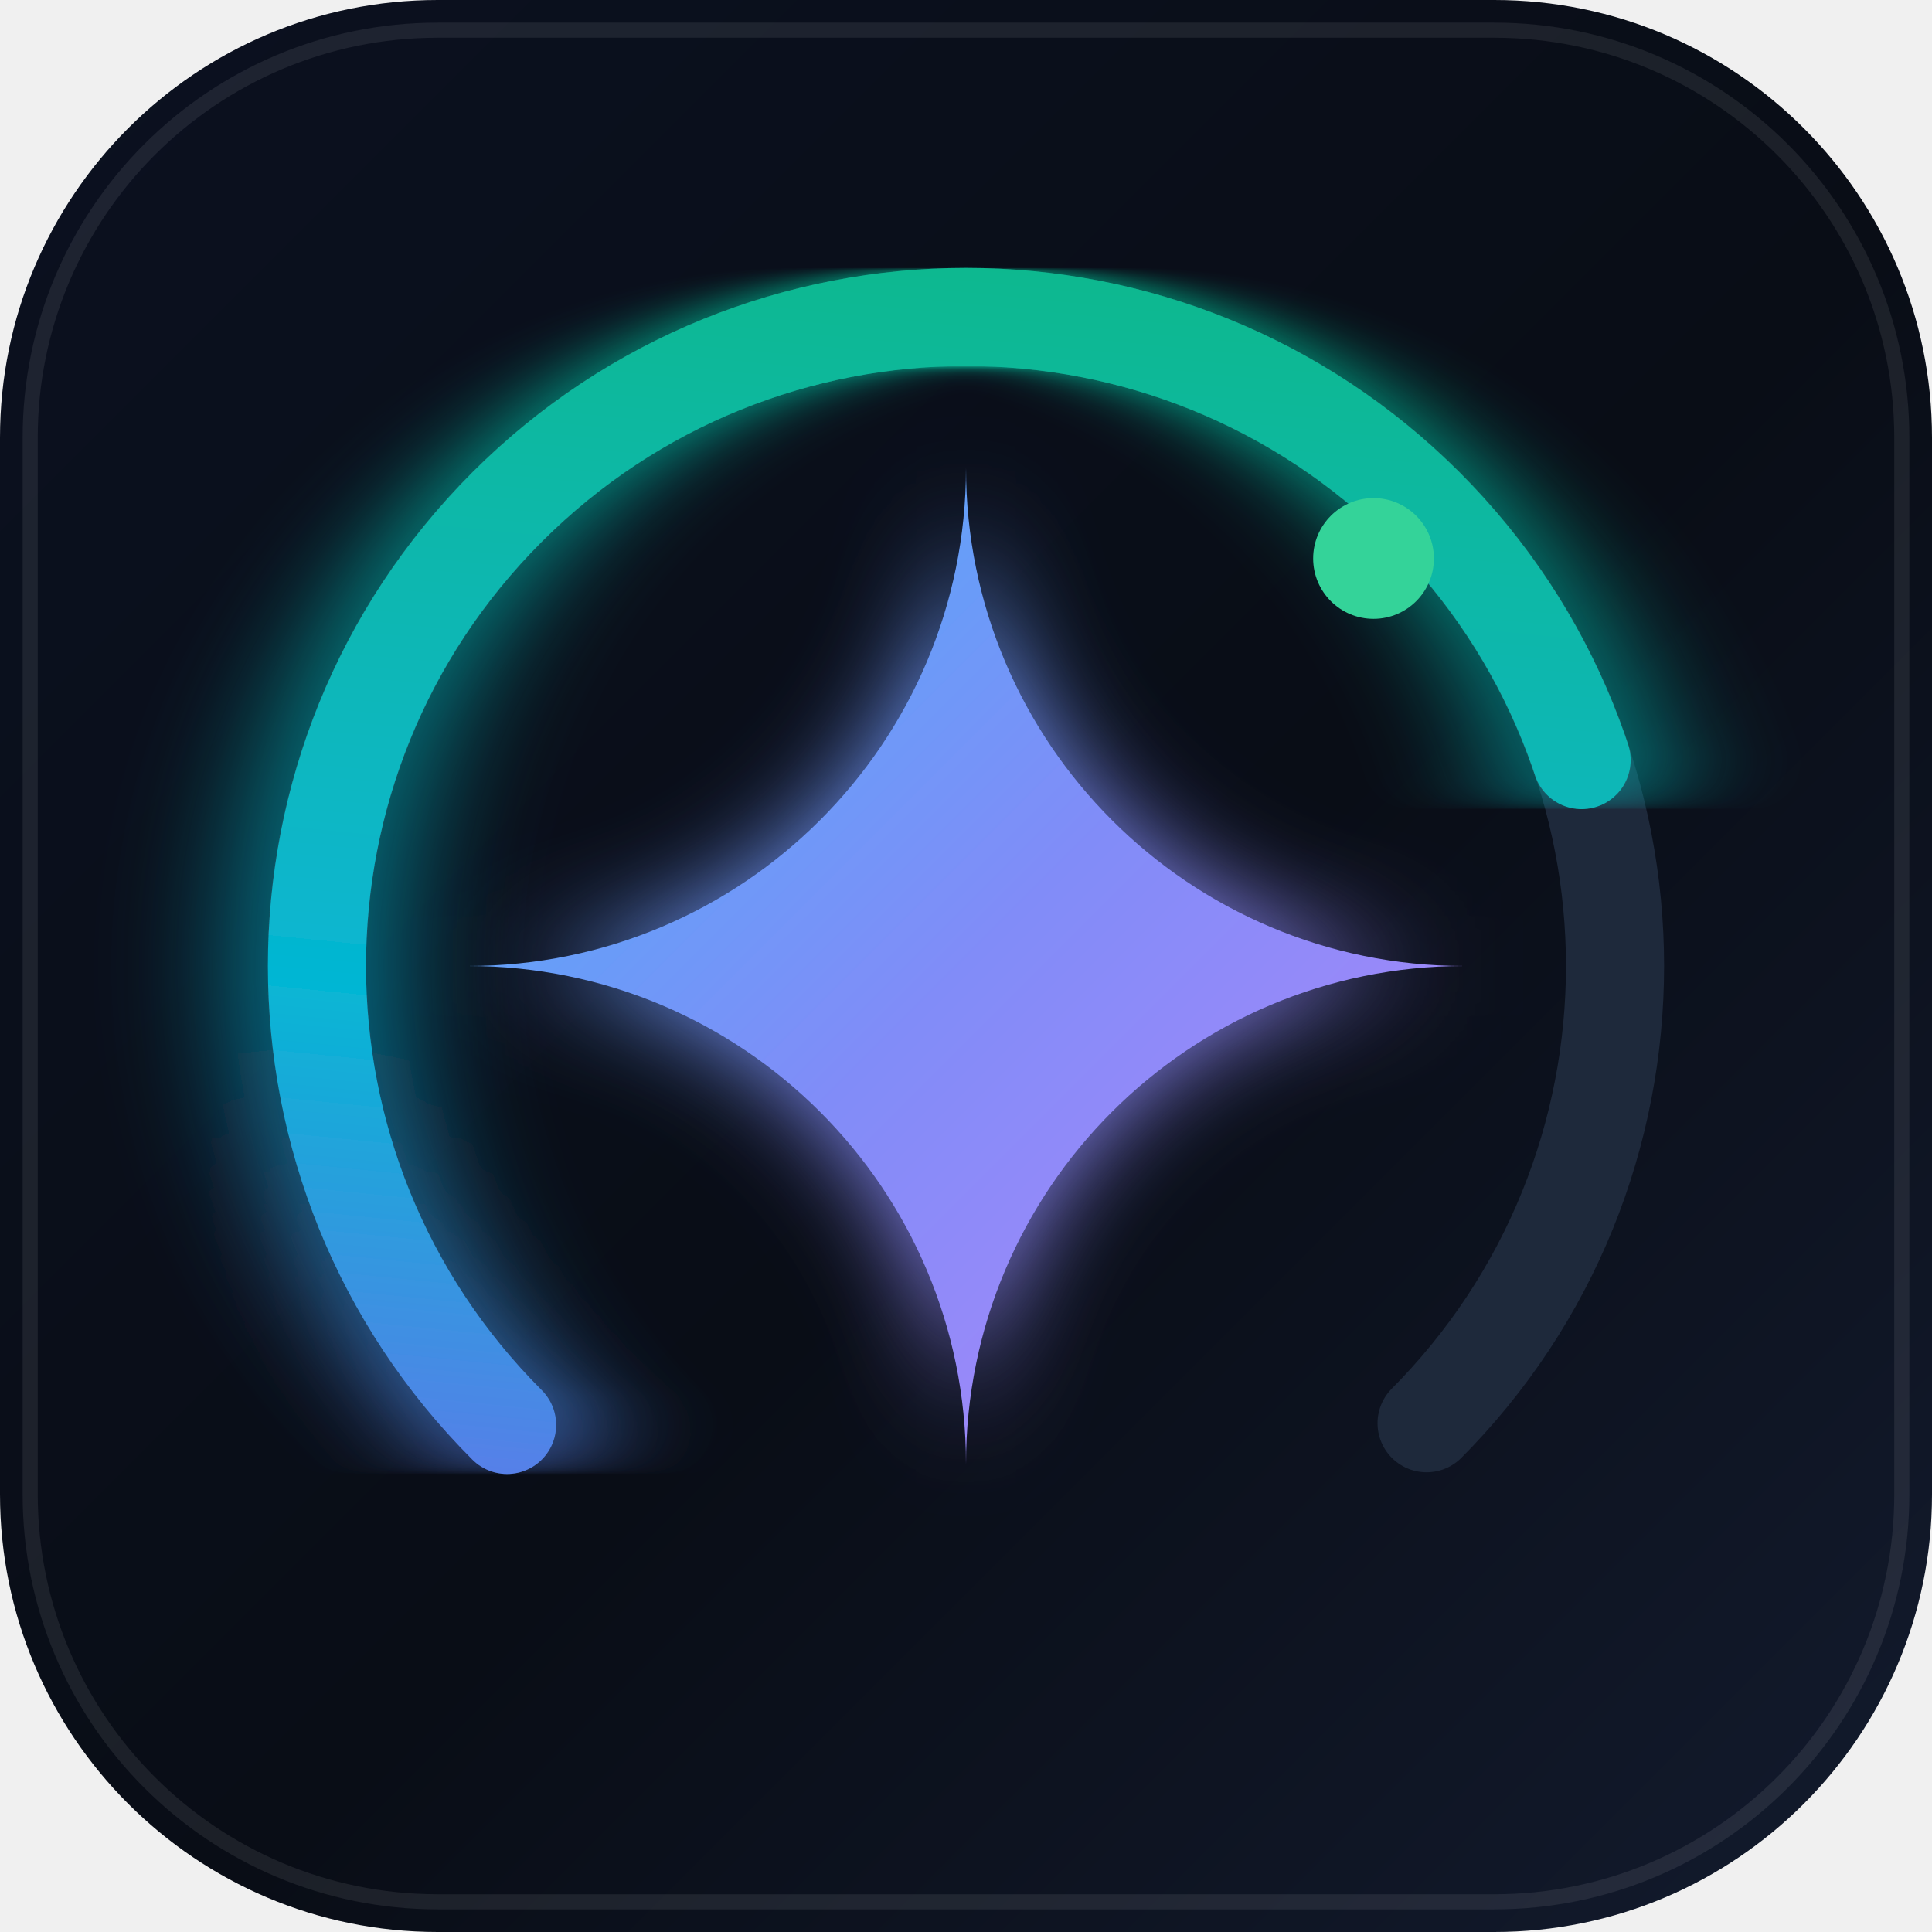
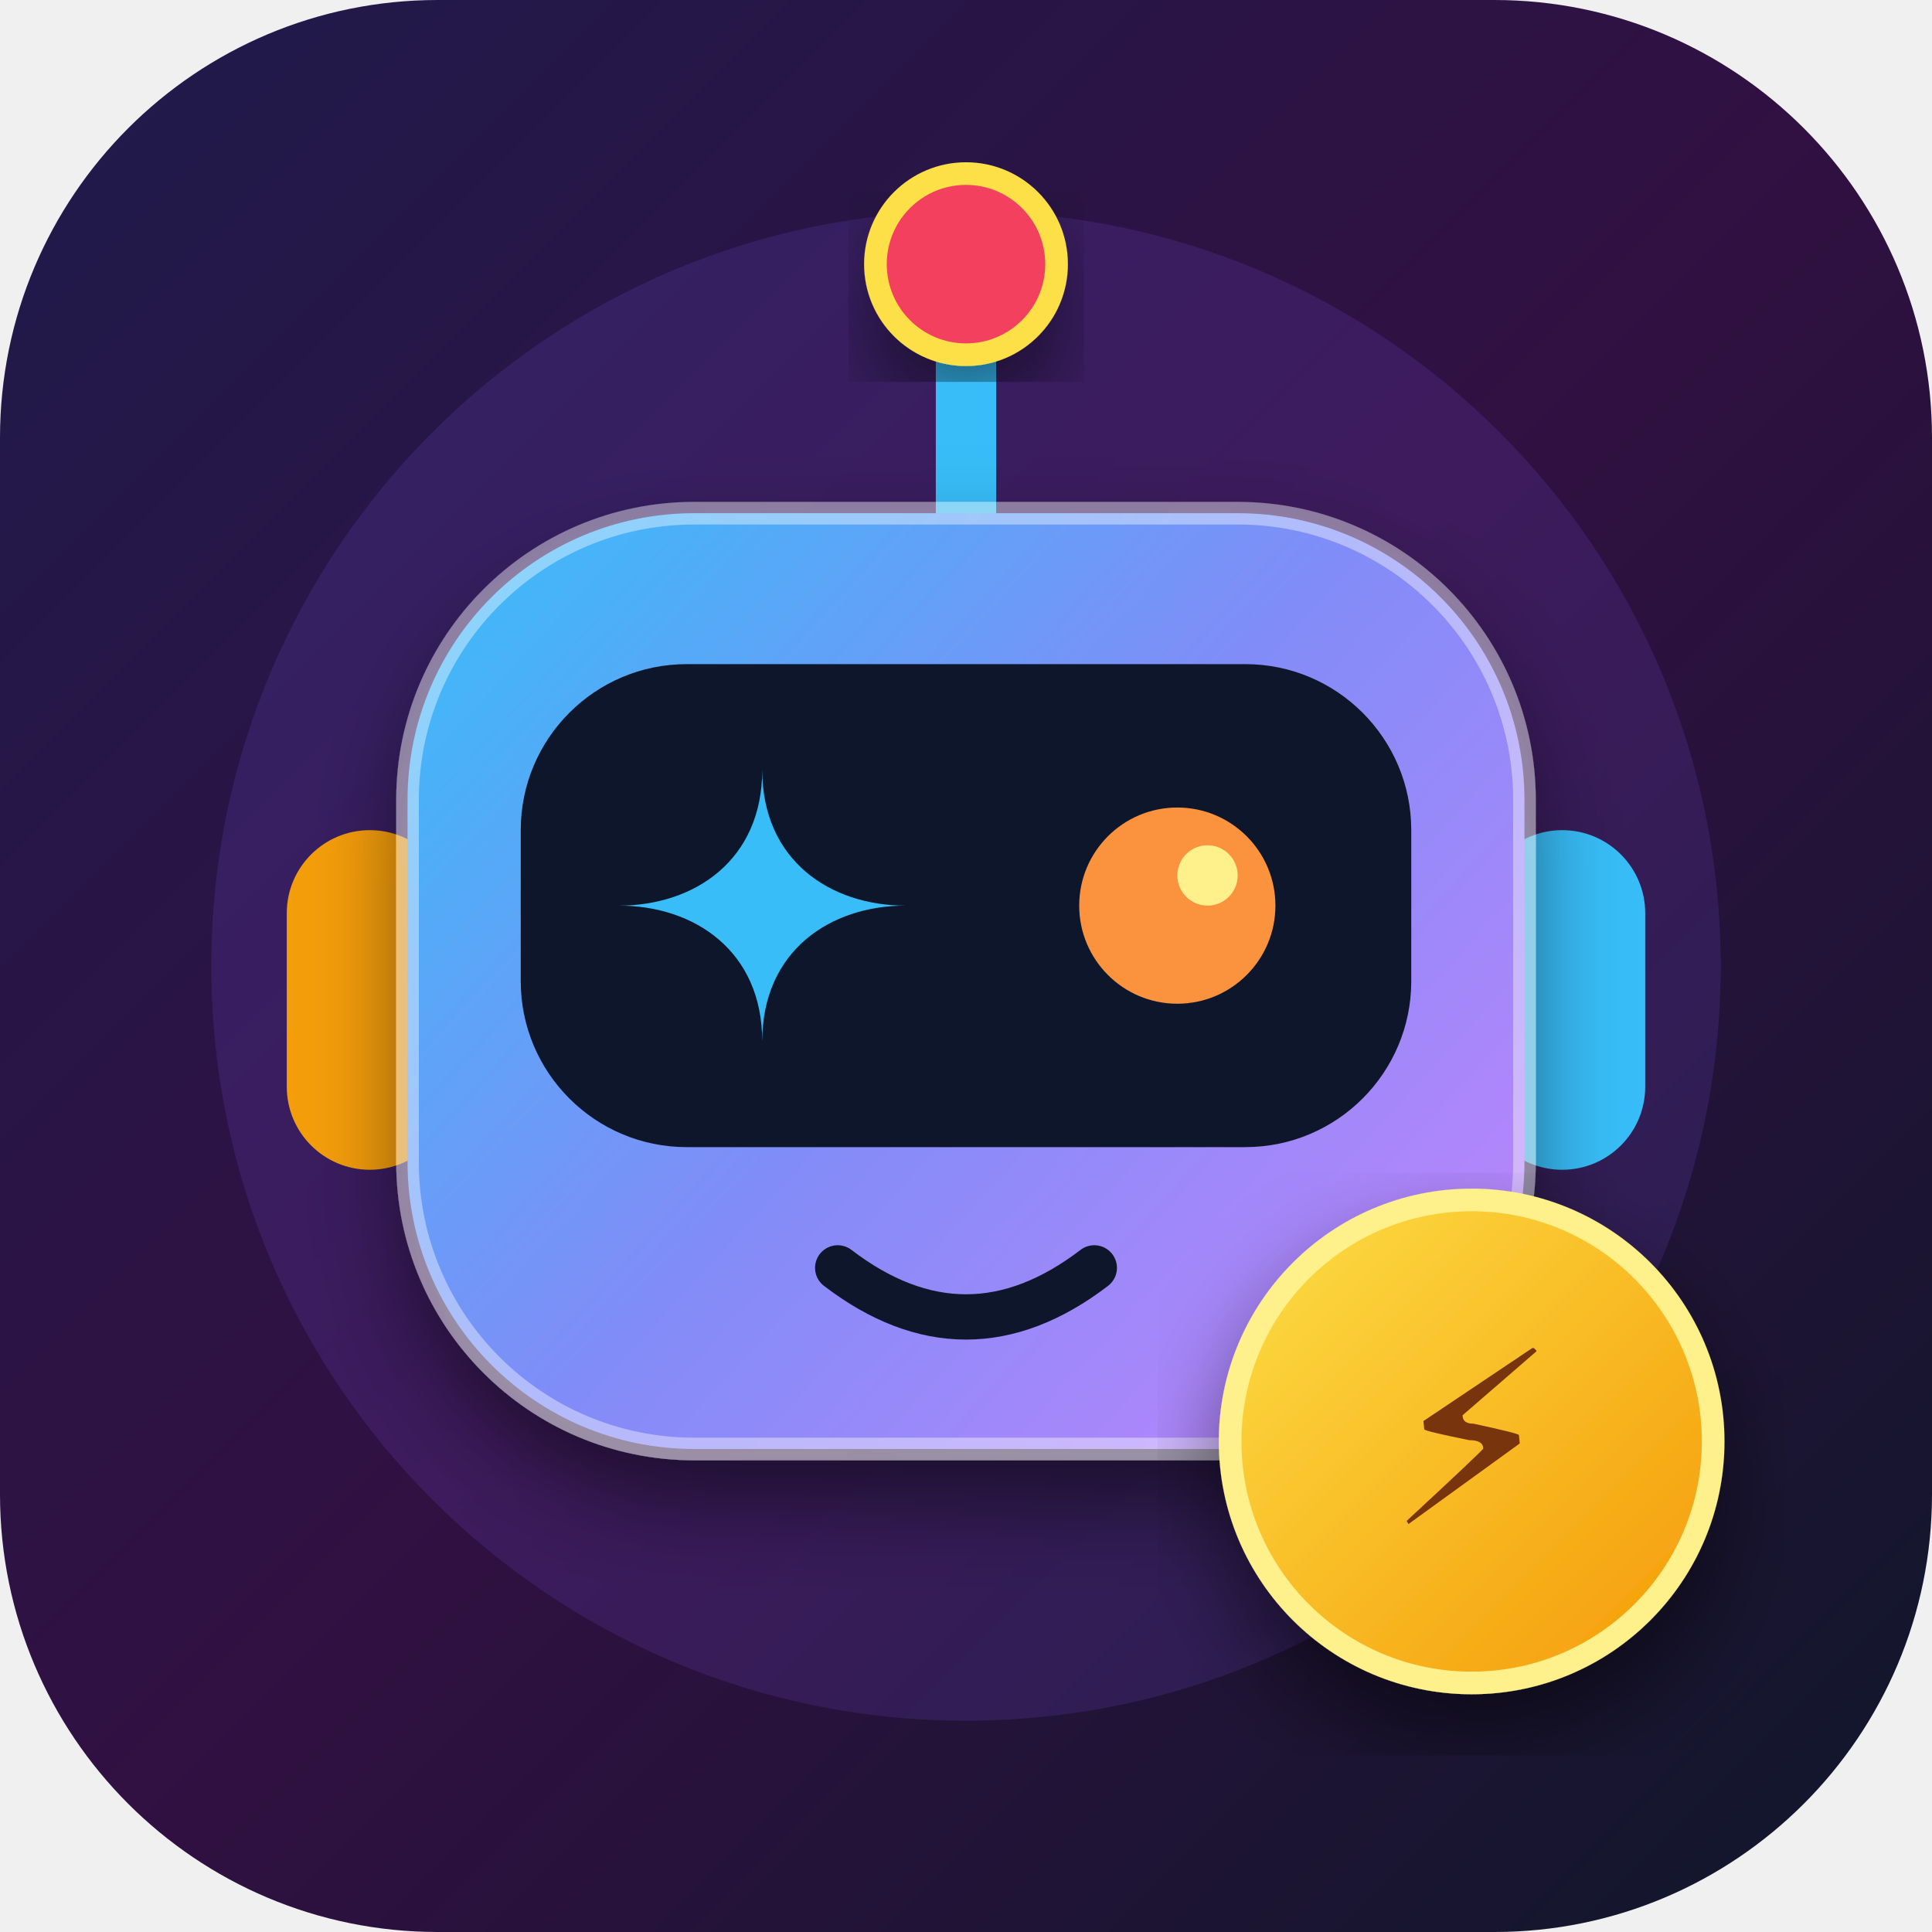
<svg xmlns="http://www.w3.org/2000/svg" viewBox="0 0 512 512" fill="none">
  <defs>
    <linearGradient id="bg" x1="0" y1="0" x2="512" y2="512" gradientUnits="userSpaceOnUse">
-       <stop offset="0%" stop-color="#0B1120" />
-       <stop offset="55%" stop-color="#090D16" />
-       <stop offset="100%" stop-color="#131B2E" />
+       <stop offset="0%" stop-color="#1E1B4B" />
+       <stop offset="50%" stop-color="#311042" />
+       <stop offset="100%" stop-color="#0F172A" />
    </linearGradient>
-     <linearGradient id="geminiGrad" x1="96" y1="96" x2="416" y2="416" gradientUnits="userSpaceOnUse">
+     <linearGradient id="botHead" x1="120" y1="130" x2="392" y2="380" gradientUnits="userSpaceOnUse">
      <stop offset="0%" stop-color="#38BDF8" />
      <stop offset="50%" stop-color="#818CF8" />
      <stop offset="100%" stop-color="#C084FC" />
    </linearGradient>
-     <linearGradient id="arcGrad" x1="80" y1="400" x2="432" y2="112" gradientUnits="userSpaceOnUse">
-       <stop offset="0%" stop-color="#10B981" />
-       <stop offset="55%" stop-color="#06B6D4" />
-       <stop offset="100%" stop-color="#8B5CF6" />
+     <linearGradient id="coin" x1="330" y1="310" x2="450" y2="430" gradientUnits="userSpaceOnUse">
+       <stop offset="0%" stop-color="#FDE047" />
+       <stop offset="100%" stop-color="#F59E0B" />
    </linearGradient>
-     <filter id="glow" x="-20%" y="-20%" width="140%" height="140%">
-       <feGaussianBlur stdDeviation="14" result="blur" />
-       <feComposite in="SourceGraphic" in2="blur" operator="over" />
+     <filter id="sh" x="-15%" y="-15%" width="130%" height="130%">
+       <feDropShadow dx="0" dy="12" stdDeviation="12" flood-color="#000" flood-opacity="0.5" />
    </filter>
  </defs>
  <rect width="512" height="512" rx="116" fill="url(#bg)" />
-   <rect x="8" y="8" width="496" height="496" rx="108" stroke="rgba(255,255,255,0.08)" stroke-width="4" />
-   <circle cx="256" cy="256" r="172" stroke="#1E293B" stroke-width="26" stroke-linecap="round" stroke-dasharray="810 1080" stroke-dashoffset="0" transform="rotate(135 256 256)" />
-   <circle cx="256" cy="256" r="172" stroke="url(#arcGrad)" stroke-width="26" stroke-linecap="round" stroke-dasharray="620 1080" stroke-dashoffset="0" transform="rotate(135 256 256)" filter="url(#glow)" />
-   <path d="M256 124C256 196.9 196.9 256 124 256C196.9 256 256 315.1 256 388C256 315.1 315.1 256 388 256C315.1 256 256 196.9 256 124Z" fill="url(#geminiGrad)" filter="url(#glow)" />
-   <circle cx="364" cy="148" r="16" fill="#34D399" />
+   <circle cx="256" cy="256" r="200" fill="#8B5CF6" fill-opacity="0.15" />
+   <line x1="256" y1="74" x2="256" y2="140" stroke="#38BDF8" stroke-width="16" stroke-linecap="round" />
+   <circle cx="256" cy="70" r="24" fill="#F43F5E" stroke="#FDE047" stroke-width="6" filter="url(#sh)" />
+   <rect x="76" y="220" width="44" height="90" rx="22" fill="#F59E0B" />
+   <rect x="392" y="220" width="44" height="90" rx="22" fill="#38BDF8" />
+   <g filter="url(#sh)">
+     <rect x="108" y="136" width="296" height="248" rx="76" fill="url(#botHead)" stroke="#FFFFFF" stroke-width="6" stroke-opacity="0.4" />
+     <rect x="138" y="176" width="236" height="128" rx="44" fill="#0F172A" />
+     <path d="M202 204 C202 228 184 240 164 240 C184 240 202 252 202 276 C202 252 220 240 240 240 C220 240 202 228 202 204 Z" fill="#38BDF8" />
+     <circle cx="312" cy="240" r="26" fill="#FB923C" />
+     <circle cx="320" cy="232" r="8" fill="#FEF08A" />
+     <path d="M222 336 Q256 362 290 336" stroke="#0F172A" stroke-width="12" stroke-linecap="round" fill="none" />
+   </g>
+   <g filter="url(#sh)">
+     <circle cx="390" cy="382" r="64" fill="url(#coin)" stroke="#FEF08A" stroke-width="6" />
+     <text x="390" y="404" text-anchor="middle" fill="#78350F" font-family="system-ui, sans-serif" font-weight="900" font-size="64">⚡</text>
+   </g>
</svg>
